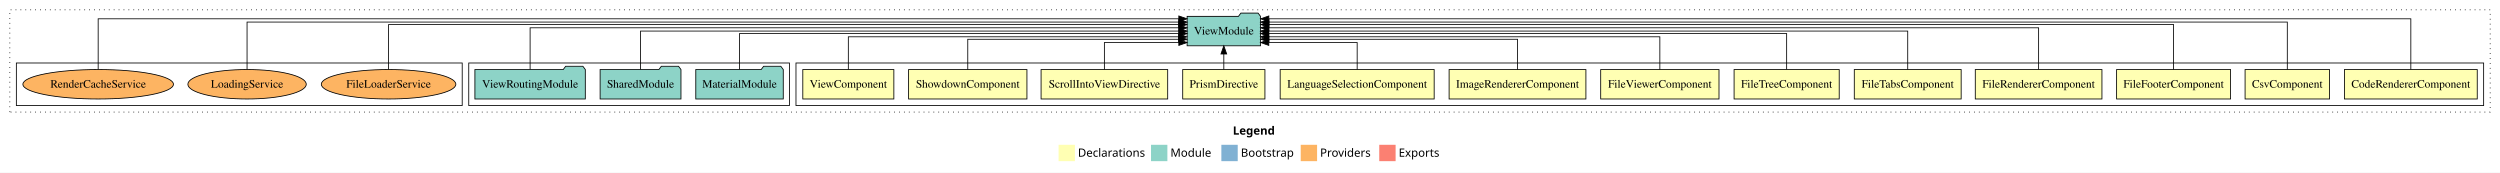
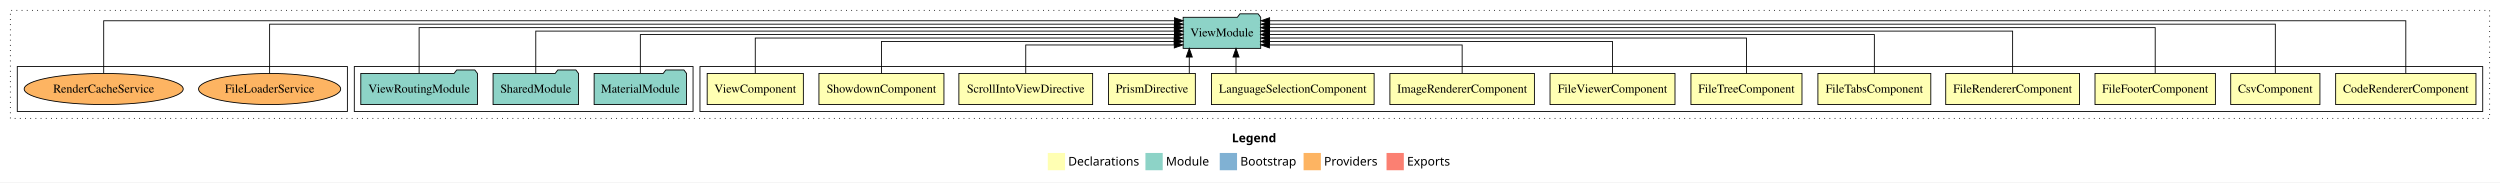
- <svg xmlns="http://www.w3.org/2000/svg" width="3056pt" height="211pt" viewBox="0.00 0.00 3056.00 211.00">
+ <svg xmlns="http://www.w3.org/2000/svg" width="2893pt" height="211pt" viewBox="0.00 0.00 2893.00 211.00">
  <g id="graph0" class="graph" transform="scale(1 1) rotate(0) translate(4 207)">
-     <polygon fill="#ffffff" stroke="transparent" points="-4,4 -4,-207 3052,-207 3052,4 -4,4" />
-     <text text-anchor="start" x="1503.009" y="-42.4" font-family="sans-serif" font-weight="bold" font-size="14.00" fill="#000000">Legend</text>
-     <polygon fill="#ffffb3" stroke="transparent" points="1290,-10 1290,-30 1310,-30 1310,-10 1290,-10" />
-     <text text-anchor="start" x="1313.629" y="-15.4" font-family="sans-serif" font-size="14.00" fill="#000000">  Declarations</text>
-     <polygon fill="#8dd3c7" stroke="transparent" points="1403,-10 1403,-30 1423,-30 1423,-10 1403,-10" />
-     <text text-anchor="start" x="1426.725" y="-15.4" font-family="sans-serif" font-size="14.00" fill="#000000">  Module</text>
-     <polygon fill="#80b1d3" stroke="transparent" points="1489,-10 1489,-30 1509,-30 1509,-10 1489,-10" />
-     <text text-anchor="start" x="1512.781" y="-15.4" font-family="sans-serif" font-size="14.00" fill="#000000">  Bootstrap</text>
-     <polygon fill="#fdb462" stroke="transparent" points="1586,-10 1586,-30 1606,-30 1606,-10 1586,-10" />
-     <text text-anchor="start" x="1609.673" y="-15.4" font-family="sans-serif" font-size="14.00" fill="#000000">  Providers</text>
-     <polygon fill="#fb8072" stroke="transparent" points="1682,-10 1682,-30 1702,-30 1702,-10 1682,-10" />
-     <text text-anchor="start" x="1705.726" y="-15.4" font-family="sans-serif" font-size="14.00" fill="#000000">  Exports</text>
+     <polygon fill="#ffffff" stroke="transparent" points="-4,4 -4,-207 2889,-207 2889,4 -4,4" />
+     <text text-anchor="start" x="1421.509" y="-42.4" font-family="sans-serif" font-weight="bold" font-size="14.00" fill="#000000">Legend</text>
+     <polygon fill="#ffffb3" stroke="transparent" points="1208.5,-10 1208.5,-30 1228.5,-30 1228.5,-10 1208.5,-10" />
+     <text text-anchor="start" x="1232.129" y="-15.4" font-family="sans-serif" font-size="14.00" fill="#000000">  Declarations</text>
+     <polygon fill="#8dd3c7" stroke="transparent" points="1321.5,-10 1321.5,-30 1341.5,-30 1341.5,-10 1321.5,-10" />
+     <text text-anchor="start" x="1345.225" y="-15.4" font-family="sans-serif" font-size="14.00" fill="#000000">  Module</text>
+     <polygon fill="#80b1d3" stroke="transparent" points="1407.5,-10 1407.5,-30 1427.5,-30 1427.5,-10 1407.5,-10" />
+     <text text-anchor="start" x="1431.281" y="-15.4" font-family="sans-serif" font-size="14.00" fill="#000000">  Bootstrap</text>
+     <polygon fill="#fdb462" stroke="transparent" points="1504.5,-10 1504.5,-30 1524.5,-30 1524.5,-10 1504.5,-10" />
+     <text text-anchor="start" x="1528.173" y="-15.4" font-family="sans-serif" font-size="14.00" fill="#000000">  Providers</text>
+     <polygon fill="#fb8072" stroke="transparent" points="1600.5,-10 1600.5,-30 1620.5,-30 1620.5,-10 1600.5,-10" />
+     <text text-anchor="start" x="1624.226" y="-15.4" font-family="sans-serif" font-size="14.00" fill="#000000">  Exports</text>
    <g id="clust1" class="cluster">
-       <polygon fill="none" stroke="#000000" stroke-dasharray="1,5" points="8,-70 8,-195 3040,-195 3040,-70 8,-70" />
+       <polygon fill="none" stroke="#000000" stroke-dasharray="1,5" points="8,-70 8,-195 2877,-195 2877,-70 8,-70" />
    </g>
    <g id="clust2" class="cluster">
-       <polygon fill="none" stroke="#000000" points="969,-78 969,-130 3032,-130 3032,-78 969,-78" />
+       <polygon fill="none" stroke="#000000" points="806,-78 806,-130 2869,-130 2869,-78 806,-78" />
    </g>
    <g id="clust16" class="cluster">
-       <polygon fill="none" stroke="#000000" points="569,-78 569,-130 961,-130 961,-78 569,-78" />
+       <polygon fill="none" stroke="#000000" points="406,-78 406,-130 798,-130 798,-78 406,-78" />
    </g>
    <g id="clust19" class="cluster">
-       <polygon fill="none" stroke="#000000" points="16,-78 16,-130 561,-130 561,-78 16,-78" />
+       <polygon fill="none" stroke="#000000" points="16,-78 16,-130 398,-130 398,-78 16,-78" />
    </g>
    <g id="node1" class="node">
-       <polygon fill="#ffffb3" stroke="#000000" points="3024.185,-122 2861.815,-122 2861.815,-86 3024.185,-86 3024.185,-122" />
-       <text text-anchor="middle" x="2943" y="-99.8" font-family="Times,serif" font-size="14.00" fill="#000000">CodeRendererComponent</text>
+       <polygon fill="#ffffb3" stroke="#000000" points="2861.185,-122 2698.815,-122 2698.815,-86 2861.185,-86 2861.185,-122" />
+       <text text-anchor="middle" x="2780" y="-99.8" font-family="Times,serif" font-size="14.00" fill="#000000">CodeRendererComponent</text>
    </g>
    <g id="node14" class="node">
-       <polygon fill="#8dd3c7" stroke="#000000" points="1536.868,-187 1533.868,-191 1512.868,-191 1509.868,-187 1447.132,-187 1447.132,-151 1536.868,-151 1536.868,-187" />
-       <text text-anchor="middle" x="1492" y="-164.8" font-family="Times,serif" font-size="14.00" fill="#000000">ViewModule</text>
+       <polygon fill="#8dd3c7" stroke="#000000" points="1454.868,-187 1451.868,-191 1430.868,-191 1427.868,-187 1365.132,-187 1365.132,-151 1454.868,-151 1454.868,-187" />
+       <text text-anchor="middle" x="1410" y="-164.8" font-family="Times,serif" font-size="14.00" fill="#000000">ViewModule</text>
    </g>
    <g id="edge1" class="edge">
-       <path fill="none" stroke="#000000" d="M2943,-122.153C2943,-145.757 2943,-184 2943,-184 2943,-184 1547.017,-184 1547.017,-184" />
-       <polygon fill="#000000" stroke="#000000" points="1547.017,-180.5 1537.017,-184 1547.017,-187.5 1547.017,-180.5" />
+       <path fill="none" stroke="#000000" d="M2780,-122.323C2780,-145.66 2780,-183 2780,-183 2780,-183 1465.192,-183 1465.192,-183" />
+       <polygon fill="#000000" stroke="#000000" points="1465.192,-179.5 1455.192,-183 1465.192,-186.5 1465.192,-179.5" />
    </g>
    <g id="node2" class="node">
-       <polygon fill="#ffffb3" stroke="#000000" points="2843.614,-122 2740.386,-122 2740.386,-86 2843.614,-86 2843.614,-122" />
-       <text text-anchor="middle" x="2792" y="-99.8" font-family="Times,serif" font-size="14.00" fill="#000000">CsvComponent</text>
+       <polygon fill="#ffffb3" stroke="#000000" points="2680.614,-122 2577.386,-122 2577.386,-86 2680.614,-86 2680.614,-122" />
+       <text text-anchor="middle" x="2629" y="-99.8" font-family="Times,serif" font-size="14.00" fill="#000000">CsvComponent</text>
    </g>
    <g id="edge2" class="edge">
-       <path fill="none" stroke="#000000" d="M2792,-122.011C2792,-144.485 2792,-180 2792,-180 2792,-180 1547.127,-180 1547.127,-180" />
-       <polygon fill="#000000" stroke="#000000" points="1547.127,-176.5 1537.127,-180 1547.126,-183.5 1547.127,-176.5" />
+       <path fill="none" stroke="#000000" d="M2629,-122.155C2629,-144.352 2629,-179 2629,-179 2629,-179 1465.195,-179 1465.195,-179" />
+       <polygon fill="#000000" stroke="#000000" points="1465.195,-175.5 1455.195,-179 1465.195,-182.5 1465.195,-175.5" />
    </g>
    <g id="node3" class="node">
-       <polygon fill="#ffffb3" stroke="#000000" points="2722.66,-122 2583.34,-122 2583.34,-86 2722.66,-86 2722.66,-122" />
-       <text text-anchor="middle" x="2653" y="-99.8" font-family="Times,serif" font-size="14.00" fill="#000000">FileFooterComponent</text>
+       <polygon fill="#ffffb3" stroke="#000000" points="2559.66,-122 2420.34,-122 2420.34,-86 2559.66,-86 2559.66,-122" />
+       <text text-anchor="middle" x="2490" y="-99.8" font-family="Times,serif" font-size="14.00" fill="#000000">FileFooterComponent</text>
    </g>
    <g id="edge3" class="edge">
-       <path fill="none" stroke="#000000" d="M2653,-122.045C2653,-143.662 2653,-177 2653,-177 2653,-177 1547.156,-177 1547.156,-177" />
-       <polygon fill="#000000" stroke="#000000" points="1547.156,-173.5 1537.156,-177 1547.156,-180.5 1547.156,-173.5" />
+       <path fill="none" stroke="#000000" d="M2490,-122.284C2490,-143.321 2490,-175 2490,-175 2490,-175 1465.031,-175 1465.031,-175" />
+       <polygon fill="#000000" stroke="#000000" points="1465.031,-171.5 1455.031,-175 1465.031,-178.5 1465.031,-171.5" />
    </g>
    <g id="node4" class="node">
-       <polygon fill="#ffffb3" stroke="#000000" points="2565.413,-122 2410.587,-122 2410.587,-86 2565.413,-86 2565.413,-122" />
-       <text text-anchor="middle" x="2488" y="-99.8" font-family="Times,serif" font-size="14.00" fill="#000000">FileRendererComponent</text>
+       <polygon fill="#ffffb3" stroke="#000000" points="2402.413,-122 2247.587,-122 2247.587,-86 2402.413,-86 2402.413,-122" />
+       <text text-anchor="middle" x="2325" y="-99.8" font-family="Times,serif" font-size="14.00" fill="#000000">FileRendererComponent</text>
    </g>
    <g id="edge4" class="edge">
-       <path fill="none" stroke="#000000" d="M2488,-122.129C2488,-142.572 2488,-173 2488,-173 2488,-173 1547.057,-173 1547.057,-173" />
-       <polygon fill="#000000" stroke="#000000" points="1547.057,-169.5 1537.057,-173 1547.057,-176.5 1547.057,-169.5" />
+       <path fill="none" stroke="#000000" d="M2325,-122.308C2325,-142.145 2325,-171 2325,-171 2325,-171 1465.063,-171 1465.063,-171" />
+       <polygon fill="#000000" stroke="#000000" points="1465.063,-167.5 1455.063,-171 1465.063,-174.5 1465.063,-167.5" />
    </g>
    <g id="node5" class="node">
-       <polygon fill="#ffffb3" stroke="#000000" points="2393.323,-122 2262.677,-122 2262.677,-86 2393.323,-86 2393.323,-122" />
-       <text text-anchor="middle" x="2328" y="-99.8" font-family="Times,serif" font-size="14.00" fill="#000000">FileTabsComponent</text>
+       <polygon fill="#ffffb3" stroke="#000000" points="2230.323,-122 2099.677,-122 2099.677,-86 2230.323,-86 2230.323,-122" />
+       <text text-anchor="middle" x="2165" y="-99.8" font-family="Times,serif" font-size="14.00" fill="#000000">FileTabsComponent</text>
    </g>
    <g id="edge5" class="edge">
-       <path fill="none" stroke="#000000" d="M2328,-122.106C2328,-141.339 2328,-169 2328,-169 2328,-169 1546.947,-169 1546.947,-169" />
-       <polygon fill="#000000" stroke="#000000" points="1546.947,-165.5 1536.947,-169 1546.947,-172.5 1546.947,-165.5" />
+       <path fill="none" stroke="#000000" d="M2165,-122.222C2165,-140.828 2165,-167 2165,-167 2165,-167 1464.968,-167 1464.968,-167" />
+       <polygon fill="#000000" stroke="#000000" points="1464.968,-163.5 1454.968,-167 1464.968,-170.5 1464.968,-163.5" />
    </g>
    <g id="node6" class="node">
-       <polygon fill="#ffffb3" stroke="#000000" points="2244.253,-122 2115.747,-122 2115.747,-86 2244.253,-86 2244.253,-122" />
-       <text text-anchor="middle" x="2180" y="-99.8" font-family="Times,serif" font-size="14.00" fill="#000000">FileTreeComponent</text>
+       <polygon fill="#ffffb3" stroke="#000000" points="2081.253,-122 1952.747,-122 1952.747,-86 2081.253,-86 2081.253,-122" />
+       <text text-anchor="middle" x="2017" y="-99.8" font-family="Times,serif" font-size="14.00" fill="#000000">FileTreeComponent</text>
    </g>
    <g id="edge6" class="edge">
-       <path fill="none" stroke="#000000" d="M2180,-122.267C2180,-140.555 2180,-166 2180,-166 2180,-166 1546.876,-166 1546.876,-166" />
-       <polygon fill="#000000" stroke="#000000" points="1546.876,-162.5 1536.876,-166 1546.876,-169.5 1546.876,-162.5" />
+       <path fill="none" stroke="#000000" d="M2017,-122.022C2017,-139.373 2017,-163 2017,-163 2017,-163 1465.128,-163 1465.128,-163" />
+       <polygon fill="#000000" stroke="#000000" points="1465.128,-159.5 1455.128,-163 1465.128,-166.5 1465.128,-159.5" />
    </g>
    <g id="node7" class="node">
-       <polygon fill="#ffffb3" stroke="#000000" points="2097.305,-122 1952.695,-122 1952.695,-86 2097.305,-86 2097.305,-122" />
-       <text text-anchor="middle" x="2025" y="-99.8" font-family="Times,serif" font-size="14.00" fill="#000000">FileViewerComponent</text>
+       <polygon fill="#ffffb3" stroke="#000000" points="1934.305,-122 1789.695,-122 1789.695,-86 1934.305,-86 1934.305,-122" />
+       <text text-anchor="middle" x="1862" y="-99.8" font-family="Times,serif" font-size="14.00" fill="#000000">FileViewerComponent</text>
    </g>
    <g id="edge7" class="edge">
-       <path fill="none" stroke="#000000" d="M2025,-122.034C2025,-139.06 2025,-162 2025,-162 2025,-162 1546.984,-162 1546.984,-162" />
-       <polygon fill="#000000" stroke="#000000" points="1546.984,-158.5 1536.984,-162 1546.984,-165.5 1546.984,-158.5" />
+       <path fill="none" stroke="#000000" d="M1862,-122.009C1862,-138.049 1862,-159 1862,-159 1862,-159 1464.992,-159 1464.992,-159" />
+       <polygon fill="#000000" stroke="#000000" points="1464.992,-155.5 1454.992,-159 1464.992,-162.5 1464.992,-155.5" />
    </g>
    <g id="node8" class="node">
-       <polygon fill="#ffffb3" stroke="#000000" points="1934.615,-122 1767.385,-122 1767.385,-86 1934.615,-86 1934.615,-122" />
-       <text text-anchor="middle" x="1851" y="-99.8" font-family="Times,serif" font-size="14.00" fill="#000000">ImageRendererComponent</text>
+       <polygon fill="#ffffb3" stroke="#000000" points="1771.615,-122 1604.385,-122 1604.385,-86 1771.615,-86 1771.615,-122" />
+       <text text-anchor="middle" x="1688" y="-99.8" font-family="Times,serif" font-size="14.00" fill="#000000">ImageRendererComponent</text>
    </g>
    <g id="edge8" class="edge">
-       <path fill="none" stroke="#000000" d="M1851,-122.009C1851,-138.049 1851,-159 1851,-159 1851,-159 1547.104,-159 1547.104,-159" />
-       <polygon fill="#000000" stroke="#000000" points="1547.104,-155.5 1537.104,-159 1547.104,-162.5 1547.104,-155.5" />
+       <path fill="none" stroke="#000000" d="M1688,-122.124C1688,-136.783 1688,-155 1688,-155 1688,-155 1464.975,-155 1464.975,-155" />
+       <polygon fill="#000000" stroke="#000000" points="1464.975,-151.5 1454.975,-155 1464.974,-158.5 1464.975,-151.5" />
    </g>
    <g id="node9" class="node">
-       <polygon fill="#ffffb3" stroke="#000000" points="1749.127,-122 1560.873,-122 1560.873,-86 1749.127,-86 1749.127,-122" />
-       <text text-anchor="middle" x="1655" y="-99.8" font-family="Times,serif" font-size="14.00" fill="#000000">LanguageSelectionComponent</text>
+       <polygon fill="#ffffb3" stroke="#000000" points="1586.127,-122 1397.873,-122 1397.873,-86 1586.127,-86 1586.127,-122" />
+       <text text-anchor="middle" x="1492" y="-99.8" font-family="Times,serif" font-size="14.00" fill="#000000">LanguageSelectionComponent</text>
    </g>
    <g id="edge9" class="edge">
-       <path fill="none" stroke="#000000" d="M1655,-122.124C1655,-136.783 1655,-155 1655,-155 1655,-155 1546.972,-155 1546.972,-155" />
-       <polygon fill="#000000" stroke="#000000" points="1546.972,-151.5 1536.972,-155 1546.972,-158.5 1546.972,-151.5" />
+       <path fill="none" stroke="#000000" d="M1426.31,-122.106C1426.31,-122.106 1426.31,-140.991 1426.31,-140.991" />
+       <polygon fill="#000000" stroke="#000000" points="1422.81,-140.991 1426.31,-150.991 1429.81,-140.991 1422.81,-140.991" />
    </g>
    <g id="node10" class="node">
-       <polygon fill="#ffffb3" stroke="#000000" points="1542.252,-122 1441.748,-122 1441.748,-86 1542.252,-86 1542.252,-122" />
-       <text text-anchor="middle" x="1492" y="-99.8" font-family="Times,serif" font-size="14.00" fill="#000000">PrismDirective</text>
+       <polygon fill="#ffffb3" stroke="#000000" points="1379.252,-122 1278.748,-122 1278.748,-86 1379.252,-86 1379.252,-122" />
+       <text text-anchor="middle" x="1329" y="-99.8" font-family="Times,serif" font-size="14.00" fill="#000000">PrismDirective</text>
    </g>
    <g id="edge10" class="edge">
-       <path fill="none" stroke="#000000" d="M1492,-122.106C1492,-122.106 1492,-140.991 1492,-140.991" />
-       <polygon fill="#000000" stroke="#000000" points="1488.5,-140.991 1492,-150.991 1495.5,-140.991 1488.5,-140.991" />
+       <path fill="none" stroke="#000000" d="M1372.221,-122.106C1372.221,-122.106 1372.221,-140.991 1372.221,-140.991" />
+       <polygon fill="#000000" stroke="#000000" points="1368.721,-140.991 1372.221,-150.991 1375.721,-140.991 1368.721,-140.991" />
    </g>
    <g id="node11" class="node">
-       <polygon fill="#ffffb3" stroke="#000000" points="1423.392,-122 1268.608,-122 1268.608,-86 1423.392,-86 1423.392,-122" />
-       <text text-anchor="middle" x="1346" y="-99.8" font-family="Times,serif" font-size="14.00" fill="#000000">ScrollIntoViewDirective</text>
+       <polygon fill="#ffffb3" stroke="#000000" points="1260.392,-122 1105.608,-122 1105.608,-86 1260.392,-86 1260.392,-122" />
+       <text text-anchor="middle" x="1183" y="-99.8" font-family="Times,serif" font-size="14.00" fill="#000000">ScrollIntoViewDirective</text>
    </g>
    <g id="edge11" class="edge">
-       <path fill="none" stroke="#000000" d="M1346,-122.124C1346,-136.783 1346,-155 1346,-155 1346,-155 1437.004,-155 1437.004,-155" />
-       <polygon fill="#000000" stroke="#000000" points="1437.004,-158.5 1447.004,-155 1437.004,-151.5 1437.004,-158.5" />
+       <path fill="none" stroke="#000000" d="M1183,-122.124C1183,-136.783 1183,-155 1183,-155 1183,-155 1354.881,-155 1354.881,-155" />
+       <polygon fill="#000000" stroke="#000000" points="1354.881,-158.5 1364.881,-155 1354.881,-151.5 1354.881,-158.5" />
    </g>
    <g id="node12" class="node">
-       <polygon fill="#ffffb3" stroke="#000000" points="1251.329,-122 1106.671,-122 1106.671,-86 1251.329,-86 1251.329,-122" />
-       <text text-anchor="middle" x="1179" y="-99.8" font-family="Times,serif" font-size="14.00" fill="#000000">ShowdownComponent</text>
+       <polygon fill="#ffffb3" stroke="#000000" points="1088.329,-122 943.671,-122 943.671,-86 1088.329,-86 1088.329,-122" />
+       <text text-anchor="middle" x="1016" y="-99.8" font-family="Times,serif" font-size="14.00" fill="#000000">ShowdownComponent</text>
    </g>
    <g id="edge12" class="edge">
-       <path fill="none" stroke="#000000" d="M1179,-122.009C1179,-138.049 1179,-159 1179,-159 1179,-159 1436.821,-159 1436.821,-159" />
-       <polygon fill="#000000" stroke="#000000" points="1436.821,-162.5 1446.821,-159 1436.821,-155.5 1436.821,-162.5" />
+       <path fill="none" stroke="#000000" d="M1016,-122.009C1016,-138.049 1016,-159 1016,-159 1016,-159 1354.803,-159 1354.803,-159" />
+       <polygon fill="#000000" stroke="#000000" points="1354.803,-162.5 1364.803,-159 1354.803,-155.5 1354.803,-162.5" />
    </g>
    <g id="node13" class="node">
-       <polygon fill="#ffffb3" stroke="#000000" points="1088.651,-122 977.349,-122 977.349,-86 1088.651,-86 1088.651,-122" />
-       <text text-anchor="middle" x="1033" y="-99.8" font-family="Times,serif" font-size="14.00" fill="#000000">ViewComponent</text>
+       <polygon fill="#ffffb3" stroke="#000000" points="925.651,-122 814.349,-122 814.349,-86 925.651,-86 925.651,-122" />
+       <text text-anchor="middle" x="870" y="-99.8" font-family="Times,serif" font-size="14.00" fill="#000000">ViewComponent</text>
    </g>
    <g id="edge13" class="edge">
-       <path fill="none" stroke="#000000" d="M1033,-122.034C1033,-139.06 1033,-162 1033,-162 1033,-162 1436.733,-162 1436.733,-162" />
-       <polygon fill="#000000" stroke="#000000" points="1436.733,-165.5 1446.733,-162 1436.733,-158.5 1436.733,-165.5" />
+       <path fill="none" stroke="#000000" d="M870,-122.022C870,-139.373 870,-163 870,-163 870,-163 1354.889,-163 1354.889,-163" />
+       <polygon fill="#000000" stroke="#000000" points="1354.889,-166.5 1364.889,-163 1354.889,-159.5 1354.889,-166.5" />
    </g>
    <g id="node15" class="node">
-       <polygon fill="#8dd3c7" stroke="#000000" points="953.471,-122 950.471,-126 929.471,-126 926.471,-122 846.529,-122 846.529,-86 953.471,-86 953.471,-122" />
-       <text text-anchor="middle" x="900" y="-99.8" font-family="Times,serif" font-size="14.00" fill="#000000">MaterialModule</text>
+       <polygon fill="#8dd3c7" stroke="#000000" points="790.471,-122 787.471,-126 766.471,-126 763.471,-122 683.529,-122 683.529,-86 790.471,-86 790.471,-122" />
+       <text text-anchor="middle" x="737" y="-99.8" font-family="Times,serif" font-size="14.00" fill="#000000">MaterialModule</text>
    </g>
    <g id="edge14" class="edge">
-       <path fill="none" stroke="#000000" d="M900,-122.267C900,-140.555 900,-166 900,-166 900,-166 1437.018,-166 1437.018,-166" />
-       <polygon fill="#000000" stroke="#000000" points="1437.018,-169.5 1447.018,-166 1437.018,-162.5 1437.018,-169.5" />
+       <path fill="none" stroke="#000000" d="M737,-122.222C737,-140.828 737,-167 737,-167 737,-167 1355.06,-167 1355.06,-167" />
+       <polygon fill="#000000" stroke="#000000" points="1355.06,-170.5 1365.06,-167 1355.06,-163.5 1355.06,-170.5" />
    </g>
    <g id="node16" class="node">
-       <polygon fill="#8dd3c7" stroke="#000000" points="828.423,-122 825.423,-126 804.423,-126 801.423,-122 729.577,-122 729.577,-86 828.423,-86 828.423,-122" />
-       <text text-anchor="middle" x="779" y="-99.8" font-family="Times,serif" font-size="14.00" fill="#000000">SharedModule</text>
+       <polygon fill="#8dd3c7" stroke="#000000" points="665.423,-122 662.423,-126 641.423,-126 638.423,-122 566.577,-122 566.577,-86 665.423,-86 665.423,-122" />
+       <text text-anchor="middle" x="616" y="-99.8" font-family="Times,serif" font-size="14.00" fill="#000000">SharedModule</text>
    </g>
    <g id="edge15" class="edge">
-       <path fill="none" stroke="#000000" d="M779,-122.106C779,-141.339 779,-169 779,-169 779,-169 1437.129,-169 1437.129,-169" />
-       <polygon fill="#000000" stroke="#000000" points="1437.129,-172.5 1447.129,-169 1437.129,-165.5 1437.129,-172.5" />
+       <path fill="none" stroke="#000000" d="M616,-122.308C616,-142.145 616,-171 616,-171 616,-171 1355.036,-171 1355.036,-171" />
+       <polygon fill="#000000" stroke="#000000" points="1355.036,-174.5 1365.036,-171 1355.036,-167.5 1355.036,-174.5" />
    </g>
    <g id="node17" class="node">
-       <polygon fill="#8dd3c7" stroke="#000000" points="711.486,-122 708.486,-126 687.486,-126 684.486,-122 576.514,-122 576.514,-86 711.486,-86 711.486,-122" />
-       <text text-anchor="middle" x="644" y="-99.8" font-family="Times,serif" font-size="14.00" fill="#000000">ViewRoutingModule</text>
+       <polygon fill="#8dd3c7" stroke="#000000" points="548.486,-122 545.486,-126 524.486,-126 521.486,-122 413.514,-122 413.514,-86 548.486,-86 548.486,-122" />
+       <text text-anchor="middle" x="481" y="-99.8" font-family="Times,serif" font-size="14.00" fill="#000000">ViewRoutingModule</text>
    </g>
    <g id="edge16" class="edge">
-       <path fill="none" stroke="#000000" d="M644,-122.129C644,-142.572 644,-173 644,-173 644,-173 1437.007,-173 1437.007,-173" />
-       <polygon fill="#000000" stroke="#000000" points="1437.007,-176.5 1447.007,-173 1437.006,-169.5 1437.007,-176.5" />
+       <path fill="none" stroke="#000000" d="M481,-122.284C481,-143.321 481,-175 481,-175 481,-175 1354.878,-175 1354.878,-175" />
+       <polygon fill="#000000" stroke="#000000" points="1354.879,-178.5 1364.878,-175 1354.878,-171.5 1354.879,-178.5" />
    </g>
    <g id="node18" class="node">
-       <ellipse fill="#fdb462" stroke="#000000" cx="471" cy="-104" rx="82.218" ry="18" />
-       <text text-anchor="middle" x="471" y="-99.8" font-family="Times,serif" font-size="14.00" fill="#000000">FileLoaderService</text>
+       <ellipse fill="#fdb462" stroke="#000000" cx="308" cy="-104" rx="82.218" ry="18" />
+       <text text-anchor="middle" x="308" y="-99.8" font-family="Times,serif" font-size="14.00" fill="#000000">FileLoaderService</text>
    </g>
    <g id="edge17" class="edge">
-       <path fill="none" stroke="#000000" d="M471,-122.045C471,-143.662 471,-177 471,-177 471,-177 1436.812,-177 1436.812,-177" />
-       <polygon fill="#000000" stroke="#000000" points="1436.812,-180.5 1446.812,-177 1436.812,-173.5 1436.812,-180.5" />
+       <path fill="none" stroke="#000000" d="M308,-122.155C308,-144.352 308,-179 308,-179 308,-179 1355.091,-179 1355.091,-179" />
+       <polygon fill="#000000" stroke="#000000" points="1355.091,-182.5 1365.091,-179 1355.091,-175.5 1355.091,-182.5" />
    </g>
    <g id="node19" class="node">
-       <ellipse fill="#fdb462" stroke="#000000" cx="298" cy="-104" rx="72.352" ry="18" />
-       <text text-anchor="middle" x="298" y="-99.8" font-family="Times,serif" font-size="14.00" fill="#000000">LoadingService</text>
-     </g>
-     <g id="edge18" class="edge">
-       <path fill="none" stroke="#000000" d="M298,-122.011C298,-144.485 298,-180 298,-180 298,-180 1437.013,-180 1437.013,-180" />
-       <polygon fill="#000000" stroke="#000000" points="1437.013,-183.5 1447.013,-180 1437.013,-176.5 1437.013,-183.5" />
-     </g>
-     <g id="node20" class="node">
      <ellipse fill="#fdb462" stroke="#000000" cx="116" cy="-104" rx="92.012" ry="18" />
      <text text-anchor="middle" x="116" y="-99.8" font-family="Times,serif" font-size="14.00" fill="#000000">RenderCacheService</text>
    </g>
-     <g id="edge19" class="edge">
-       <path fill="none" stroke="#000000" d="M116,-122.153C116,-145.757 116,-184 116,-184 116,-184 1437,-184 1437,-184" />
-       <polygon fill="#000000" stroke="#000000" points="1437,-187.5 1447,-184 1437,-180.5 1437,-187.5" />
+     <g id="edge18" class="edge">
+       <path fill="none" stroke="#000000" d="M116,-122.323C116,-145.66 116,-183 116,-183 116,-183 1355.082,-183 1355.082,-183" />
+       <polygon fill="#000000" stroke="#000000" points="1355.082,-186.5 1365.082,-183 1355.082,-179.5 1355.082,-186.5" />
    </g>
  </g>
</svg>
